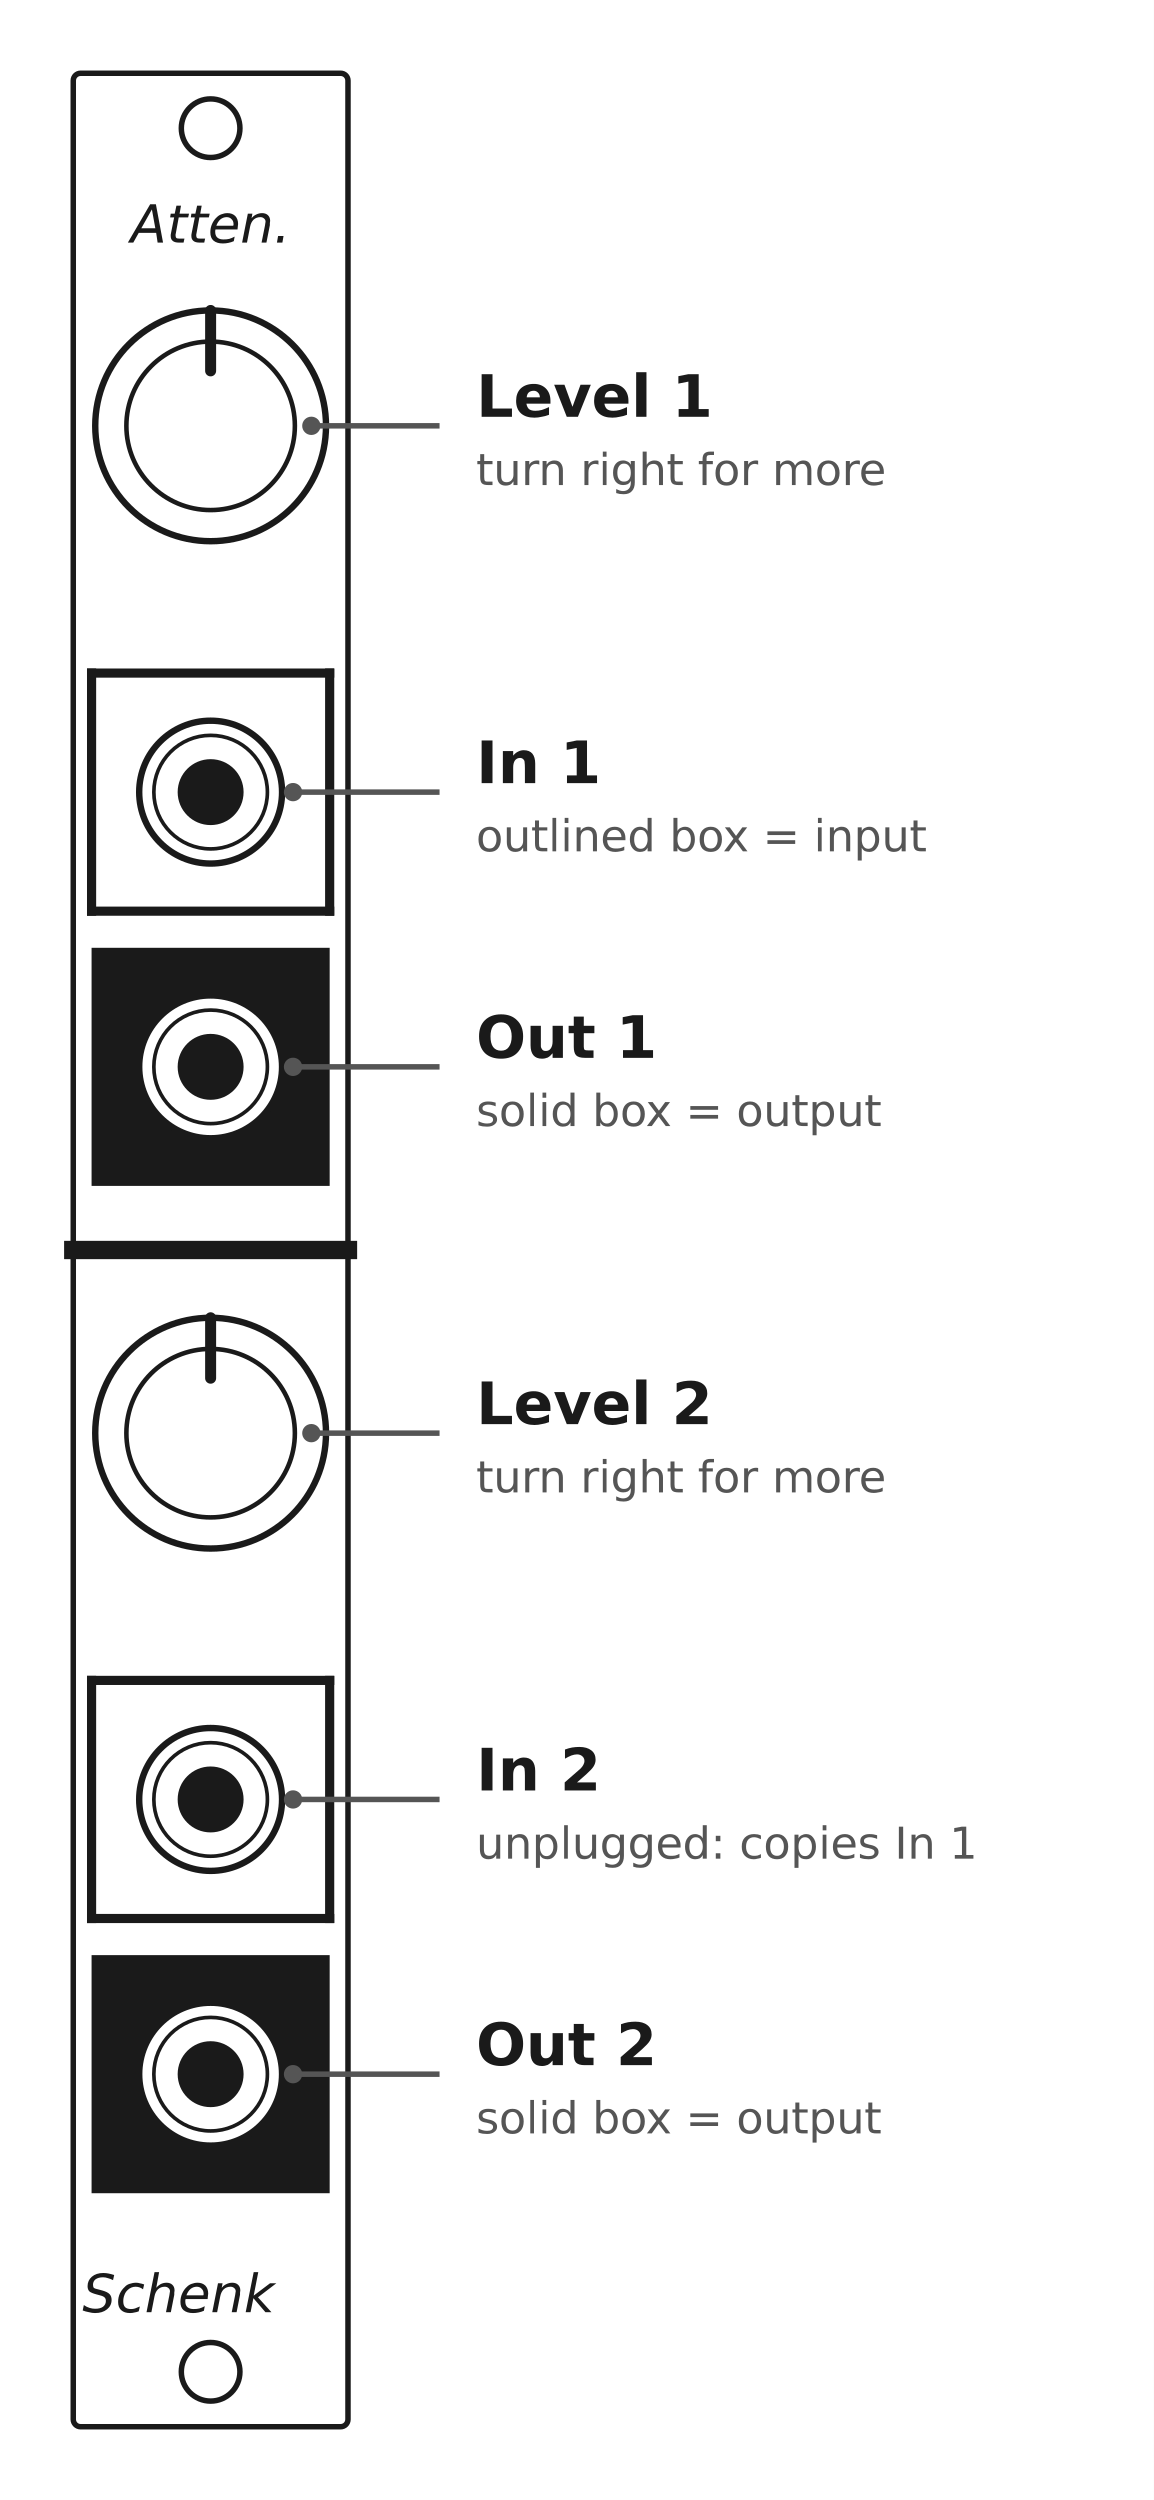
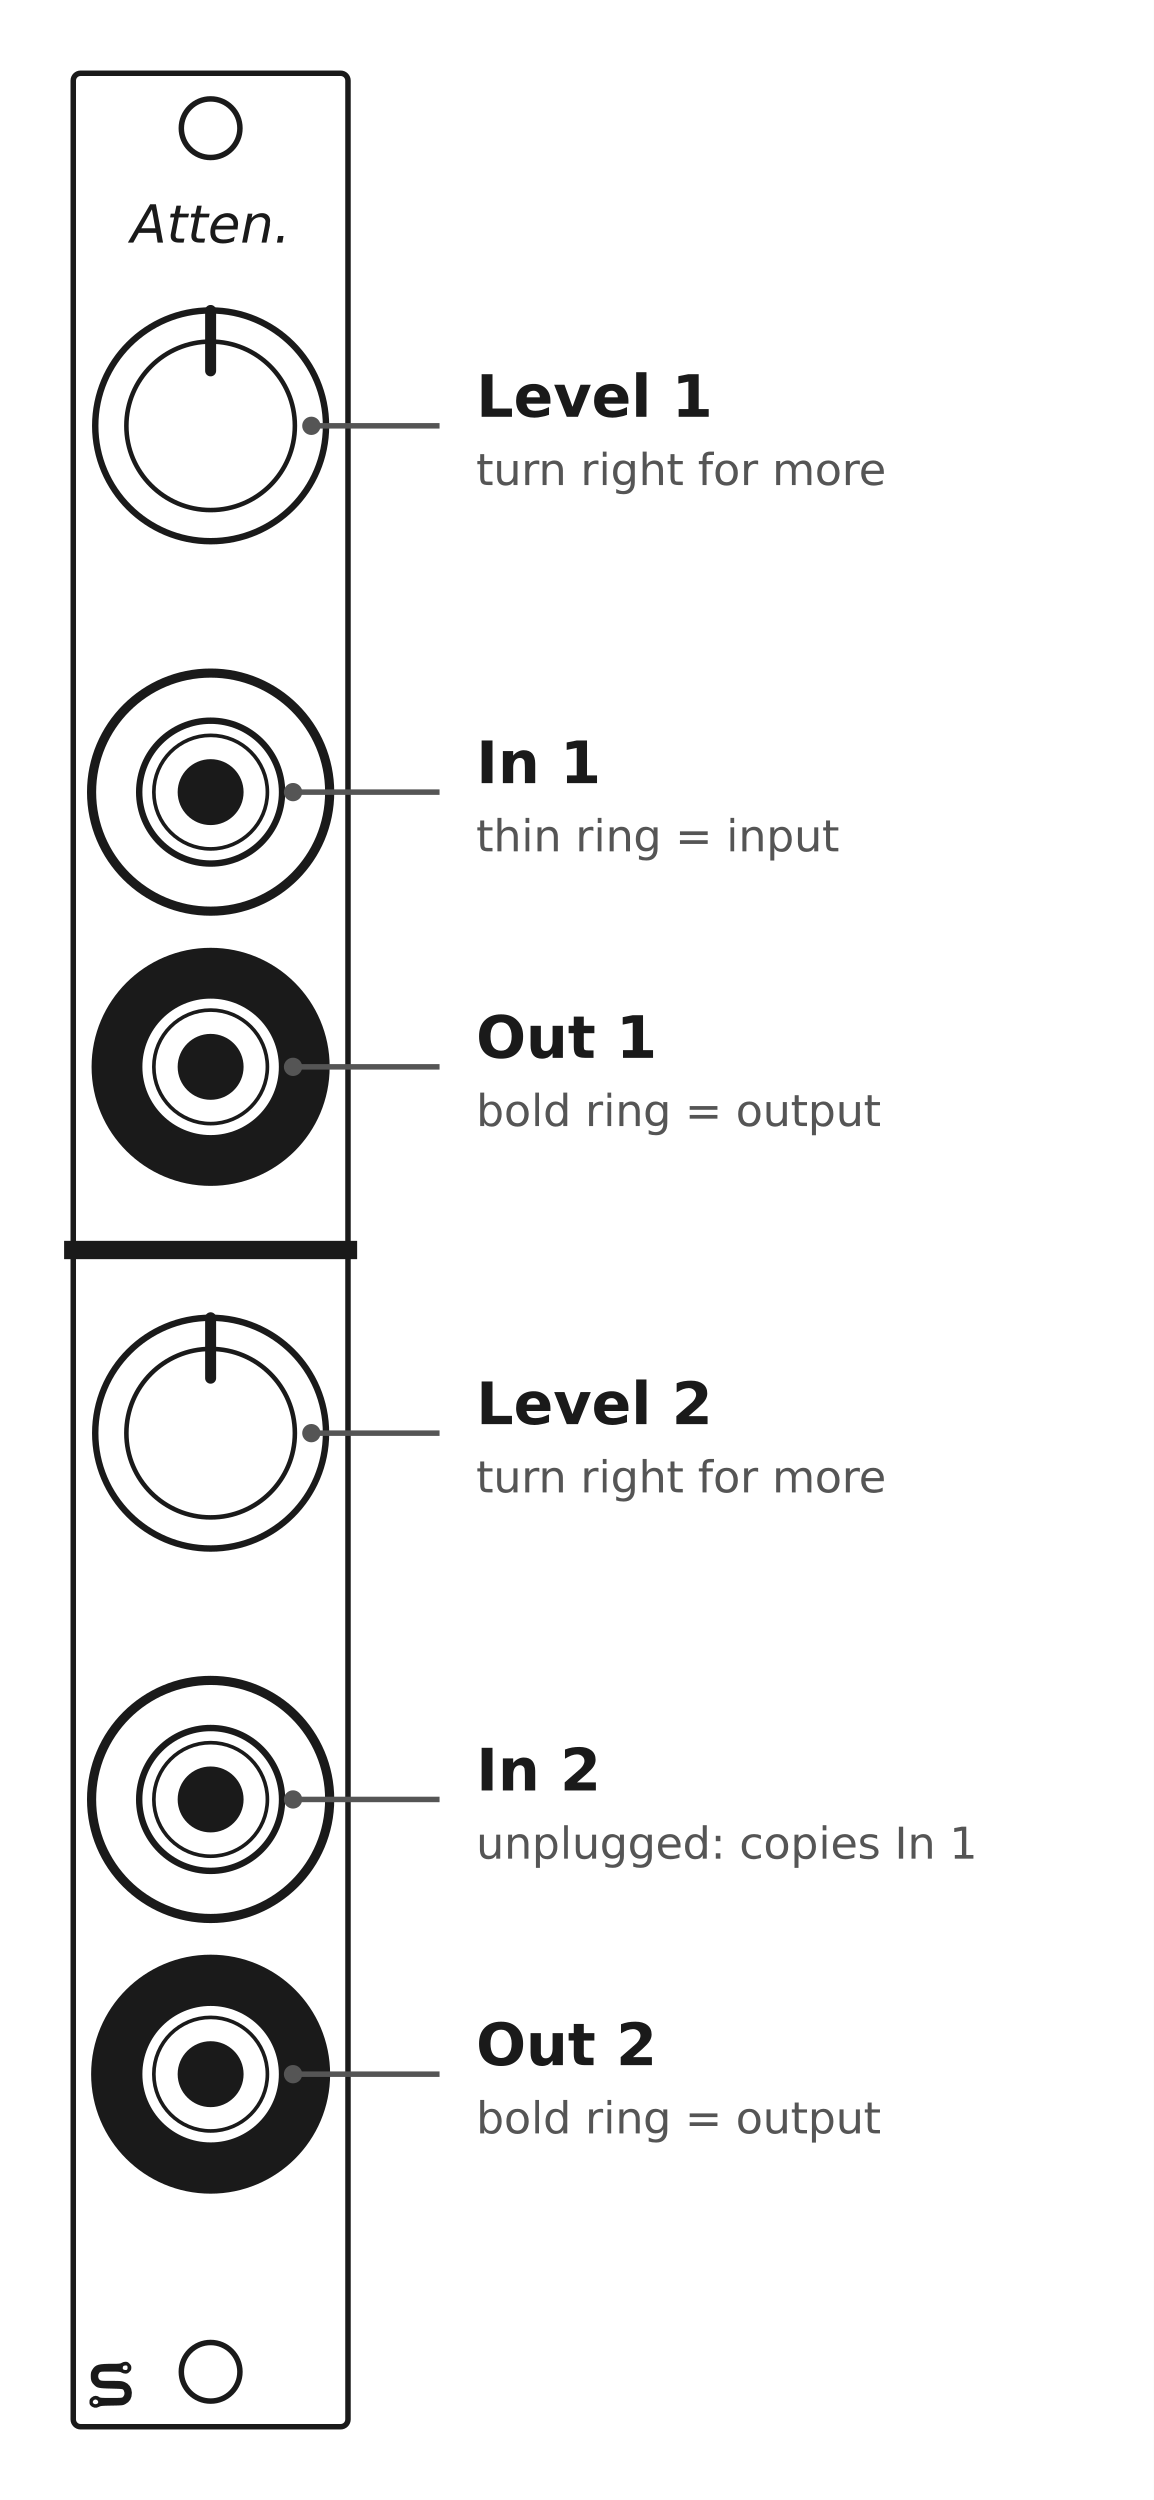
<svg xmlns="http://www.w3.org/2000/svg" viewBox="138.5 19.25 63.0 136.5" width="252" height="546">
  <rect x="138.5" y="19.25" width="63.0" height="136.5" fill="#fff" />
  <rect x="142.5" y="23.25" width="15.0" height="128.5" rx="0.4" fill="#fff" stroke="#1a1a1a" stroke-width="0.3" />
-   <polygon points="143.5,126.0 156.5,126.0 156.5,139.0 143.5,139.0" fill="#1a1a1a" />
-   <polygon points="143.5,71.0 156.5,71.0 156.5,84.0 143.5,84.0" fill="#1a1a1a" />
+   <polygon points="145.434,148.209 145.498,148.239 145.57,148.304 145.571,148.305 145.635,148.38 145.664,148.448 145.671,148.53 145.663,148.615 145.633,148.682 145.571,148.751 145.498,148.815 145.43,148.844 145.353,148.851 145.239,148.834 145.141,148.794 145.104,148.774 145.061,148.76 145.004,148.75 144.923,148.743 144.81,148.74 144.655,148.738 144.518,148.738 144.333,148.738 144.195,148.74 144.097,148.743 144.031,148.749 143.987,148.759 143.957,148.775 143.934,148.795 143.926,148.803 143.876,148.892 143.86,148.998 143.879,149.101 143.932,149.181 143.939,149.188 143.968,149.208 144.002,149.222 144.049,149.233 144.118,149.24 144.217,149.244 144.354,149.246 144.539,149.246 144.573,149.246 144.771,149.247 144.922,149.249 145.035,149.254 145.121,149.262 145.19,149.274 145.25,149.291 145.287,149.304 145.455,149.394 145.581,149.522 145.664,149.681 145.698,149.868 145.699,149.904 145.678,150.105 145.612,150.272 145.5,150.408 145.352,150.509 145.302,150.534 145.256,150.554 145.205,150.568 145.14,150.578 145.053,150.584 144.934,150.589 144.776,150.593 144.602,150.596 144.399,150.6 144.243,150.604 144.128,150.61 144.045,150.617 143.987,150.628 143.944,150.642 143.911,150.659 143.779,150.71 143.645,150.707 143.52,150.654 143.485,150.626 143.424,150.565 143.394,150.509 143.385,150.43 143.385,150.401 143.563,150.401 143.567,150.425 143.613,150.491 143.688,150.521 143.775,150.51 143.83,150.48 143.863,150.425 143.855,150.361 143.814,150.303 143.749,150.267 143.712,150.262 143.64,150.283 143.585,150.336 143.563,150.401 143.385,150.401 143.385,150.397 143.39,150.306 143.413,150.243 143.465,150.183 143.489,150.16 143.603,150.086 143.725,150.061 143.842,150.085 143.901,150.121 143.928,150.14 143.962,150.154 144.009,150.164 144.078,150.171 144.177,150.175 144.314,150.177 144.497,150.177 144.568,150.177 144.767,150.177 144.917,150.176 145.026,150.172 145.103,150.167 145.154,150.158 145.187,150.146 145.211,150.129 145.219,150.122 145.284,150.02 145.299,149.903 145.265,149.785 145.237,149.74 145.22,149.721 145.196,149.707 145.155,149.696 145.092,149.688 144.999,149.681 144.869,149.676 144.694,149.671 144.566,149.667 144.338,149.661 144.158,149.653 144.02,149.641 143.913,149.625 143.831,149.603 143.765,149.572 143.707,149.531 143.65,149.478 143.641,149.47 143.548,149.363 143.491,149.257 143.463,149.134 143.456,148.992 143.459,148.871 143.472,148.784 143.5,148.709 143.533,148.648 143.584,148.572 145.2,148.572 145.24,148.628 145.325,148.652 145.349,148.653 145.419,148.645 145.452,148.612 145.461,148.585 145.467,148.506 145.459,148.456 145.436,148.416 145.387,148.403 145.338,148.405 145.262,148.42 145.221,148.459 145.208,148.489 145.2,148.572 143.584,148.572 143.6,148.548 143.674,148.47 143.763,148.41 143.874,148.368 144.014,148.339 144.192,148.323 144.415,148.315 144.554,148.314 144.738,148.314 144.875,148.312 144.974,148.307 145.043,148.299 145.092,148.287 145.129,148.27 145.149,148.258 145.25,148.216 145.352,148.202 145.434,148.209" fill="#1a1a1a" />
+   <circle cx="150.0" cy="62.5" r="6.5" fill="none" stroke="#1a1a1a" stroke-width="0.5" />
+   <circle cx="150.0" cy="77.5" r="5.0" fill="none" stroke="#1a1a1a" stroke-width="3.0" />
+   <circle cx="150.0" cy="117.5" r="6.5" fill="none" stroke="#1a1a1a" stroke-width="0.5" />
+   <circle cx="150.0" cy="132.5" r="5.025" fill="none" stroke="#1a1a1a" stroke-width="3.0" />
  <line x1="142.5" y1="87.5" x2="157.5" y2="87.5" stroke="#1a1a1a" stroke-width="1.0" stroke-linecap="square" />
-   <line x1="143.5" y1="111.0" x2="143.5" y2="124.0" stroke="#1a1a1a" stroke-width="0.5" stroke-linecap="square" />
-   <line x1="156.5" y1="111.0" x2="143.5" y2="111.0" stroke="#1a1a1a" stroke-width="0.5" stroke-linecap="square" />
-   <line x1="156.5" y1="124.0" x2="156.5" y2="111.0" stroke="#1a1a1a" stroke-width="0.5" stroke-linecap="square" />
-   <line x1="143.5" y1="124.0" x2="156.5" y2="124.0" stroke="#1a1a1a" stroke-width="0.5" stroke-linecap="square" />
-   <line x1="143.5" y1="56.0" x2="143.5" y2="69.0" stroke="#1a1a1a" stroke-width="0.5" stroke-linecap="square" />
-   <line x1="156.5" y1="56.0" x2="143.5" y2="56.0" stroke="#1a1a1a" stroke-width="0.5" stroke-linecap="square" />
-   <line x1="156.5" y1="69.0" x2="156.5" y2="56.0" stroke="#1a1a1a" stroke-width="0.5" stroke-linecap="square" />
-   <line x1="143.5" y1="69.0" x2="156.5" y2="69.0" stroke="#1a1a1a" stroke-width="0.5" stroke-linecap="square" />
  <text x="150.0" y="31.5" font-family="DejaVu Sans, Helvetica, Arial, sans-serif" font-size="2.875" font-style="italic" fill="#1a1a1a" text-anchor="middle" dominant-baseline="central">Atten.</text>
-   <text x="143.0" y="144.5" font-family="DejaVu Sans, Helvetica, Arial, sans-serif" font-size="2.875" font-style="italic" fill="#1a1a1a" text-anchor="start" dominant-baseline="central">Schenk</text>
+   <circle cx="150.0" cy="148.75" r="1.6" fill="#fff" stroke="#1a1a1a" stroke-width="0.3" />
+   <circle cx="150.0" cy="77.5" r="3.9" fill="#fff" stroke="#1a1a1a" stroke-width="0.35" />
+   <circle cx="150.0" cy="77.5" r="3.1" fill="none" stroke="#1a1a1a" stroke-width="0.2" />
+   <circle cx="150.0" cy="77.5" r="1.8" fill="#1a1a1a" />
+   <circle cx="150.0" cy="26.25" r="1.6" fill="#fff" stroke="#1a1a1a" stroke-width="0.3" />
+   <circle cx="150.0" cy="97.5" r="6.3" fill="#fff" stroke="#1a1a1a" stroke-width="0.35" />
+   <circle cx="150.0" cy="97.5" r="4.6" fill="#fff" stroke="#1a1a1a" stroke-width="0.25" />
+   <line x1="150.0" y1="91.2" x2="150.0" y2="94.5" stroke="#1a1a1a" stroke-width="0.6" stroke-linecap="round" />
  <circle cx="150.0" cy="132.5" r="3.9" fill="#fff" stroke="#1a1a1a" stroke-width="0.35" />
  <circle cx="150.0" cy="132.5" r="3.1" fill="none" stroke="#1a1a1a" stroke-width="0.2" />
  <circle cx="150.0" cy="132.5" r="1.8" fill="#1a1a1a" />
  <circle cx="150.0" cy="117.5" r="3.9" fill="#fff" stroke="#1a1a1a" stroke-width="0.35" />
  <circle cx="150.0" cy="117.5" r="3.1" fill="none" stroke="#1a1a1a" stroke-width="0.2" />
  <circle cx="150.0" cy="117.5" r="1.8" fill="#1a1a1a" />
-   <circle cx="150.0" cy="97.5" r="6.3" fill="#fff" stroke="#1a1a1a" stroke-width="0.35" />
-   <circle cx="150.0" cy="97.5" r="4.6" fill="#fff" stroke="#1a1a1a" stroke-width="0.25" />
-   <line x1="150.0" y1="91.2" x2="150.0" y2="94.5" stroke="#1a1a1a" stroke-width="0.6" stroke-linecap="round" />
-   <circle cx="150.0" cy="77.5" r="3.9" fill="#fff" stroke="#1a1a1a" stroke-width="0.35" />
-   <circle cx="150.0" cy="77.5" r="3.1" fill="none" stroke="#1a1a1a" stroke-width="0.2" />
-   <circle cx="150.0" cy="77.5" r="1.8" fill="#1a1a1a" />
+   <circle cx="150.0" cy="42.5" r="6.3" fill="#fff" stroke="#1a1a1a" stroke-width="0.35" />
+   <circle cx="150.0" cy="42.5" r="4.6" fill="#fff" stroke="#1a1a1a" stroke-width="0.25" />
+   <line x1="150.0" y1="36.2" x2="150.0" y2="39.5" stroke="#1a1a1a" stroke-width="0.6" stroke-linecap="round" />
  <circle cx="150.0" cy="62.5" r="3.9" fill="#fff" stroke="#1a1a1a" stroke-width="0.35" />
  <circle cx="150.0" cy="62.5" r="3.1" fill="none" stroke="#1a1a1a" stroke-width="0.2" />
  <circle cx="150.0" cy="62.5" r="1.8" fill="#1a1a1a" />
-   <circle cx="150.0" cy="42.5" r="6.3" fill="#fff" stroke="#1a1a1a" stroke-width="0.35" />
-   <circle cx="150.0" cy="42.5" r="4.6" fill="#fff" stroke="#1a1a1a" stroke-width="0.25" />
-   <line x1="150.0" y1="36.2" x2="150.0" y2="39.5" stroke="#1a1a1a" stroke-width="0.6" stroke-linecap="round" />
-   <circle cx="150.0" cy="26.25" r="1.6" fill="#fff" stroke="#1a1a1a" stroke-width="0.3" />
-   <circle cx="150.0" cy="148.75" r="1.6" fill="#fff" stroke="#1a1a1a" stroke-width="0.3" />
  <line x1="155.5" y1="42.5" x2="162.5" y2="42.5" stroke="#555" stroke-width="0.3" />
  <circle cx="155.5" cy="42.5" r="0.5" fill="#555" />
  <text x="164.5" y="40.9" font-family="DejaVu Sans, Helvetica, Arial, sans-serif" font-size="3.2" font-weight="bold" fill="#1a1a1a" dominant-baseline="central">Level 1</text>
  <text x="164.5" y="44.9" font-family="DejaVu Sans, Helvetica, Arial, sans-serif" font-size="2.4" fill="#555" dominant-baseline="central">turn right for more</text>
  <line x1="154.5" y1="62.5" x2="162.5" y2="62.5" stroke="#555" stroke-width="0.3" />
  <circle cx="154.5" cy="62.5" r="0.5" fill="#555" />
  <text x="164.5" y="60.9" font-family="DejaVu Sans, Helvetica, Arial, sans-serif" font-size="3.2" font-weight="bold" fill="#1a1a1a" dominant-baseline="central">In 1</text>
-   <text x="164.5" y="64.9" font-family="DejaVu Sans, Helvetica, Arial, sans-serif" font-size="2.4" fill="#555" dominant-baseline="central">outlined box = input</text>
+   <text x="164.5" y="64.9" font-family="DejaVu Sans, Helvetica, Arial, sans-serif" font-size="2.4" fill="#555" dominant-baseline="central">thin ring = input</text>
  <line x1="154.5" y1="77.5" x2="162.5" y2="77.5" stroke="#555" stroke-width="0.3" />
  <circle cx="154.5" cy="77.5" r="0.5" fill="#555" />
  <text x="164.5" y="75.9" font-family="DejaVu Sans, Helvetica, Arial, sans-serif" font-size="3.2" font-weight="bold" fill="#1a1a1a" dominant-baseline="central">Out 1</text>
-   <text x="164.5" y="79.9" font-family="DejaVu Sans, Helvetica, Arial, sans-serif" font-size="2.4" fill="#555" dominant-baseline="central">solid box = output</text>
+   <text x="164.5" y="79.9" font-family="DejaVu Sans, Helvetica, Arial, sans-serif" font-size="2.4" fill="#555" dominant-baseline="central">bold ring = output</text>
  <line x1="155.5" y1="97.5" x2="162.5" y2="97.5" stroke="#555" stroke-width="0.3" />
  <circle cx="155.5" cy="97.5" r="0.5" fill="#555" />
  <text x="164.5" y="95.9" font-family="DejaVu Sans, Helvetica, Arial, sans-serif" font-size="3.2" font-weight="bold" fill="#1a1a1a" dominant-baseline="central">Level 2</text>
  <text x="164.5" y="99.9" font-family="DejaVu Sans, Helvetica, Arial, sans-serif" font-size="2.4" fill="#555" dominant-baseline="central">turn right for more</text>
  <line x1="154.5" y1="117.5" x2="162.5" y2="117.5" stroke="#555" stroke-width="0.3" />
  <circle cx="154.5" cy="117.5" r="0.5" fill="#555" />
  <text x="164.5" y="115.9" font-family="DejaVu Sans, Helvetica, Arial, sans-serif" font-size="3.2" font-weight="bold" fill="#1a1a1a" dominant-baseline="central">In 2</text>
  <text x="164.5" y="119.9" font-family="DejaVu Sans, Helvetica, Arial, sans-serif" font-size="2.4" fill="#555" dominant-baseline="central">unplugged: copies In 1</text>
  <line x1="154.5" y1="132.5" x2="162.5" y2="132.5" stroke="#555" stroke-width="0.3" />
  <circle cx="154.5" cy="132.5" r="0.5" fill="#555" />
  <text x="164.5" y="130.9" font-family="DejaVu Sans, Helvetica, Arial, sans-serif" font-size="3.2" font-weight="bold" fill="#1a1a1a" dominant-baseline="central">Out 2</text>
-   <text x="164.5" y="134.9" font-family="DejaVu Sans, Helvetica, Arial, sans-serif" font-size="2.4" fill="#555" dominant-baseline="central">solid box = output</text>
+   <text x="164.5" y="134.9" font-family="DejaVu Sans, Helvetica, Arial, sans-serif" font-size="2.4" fill="#555" dominant-baseline="central">bold ring = output</text>
</svg>
